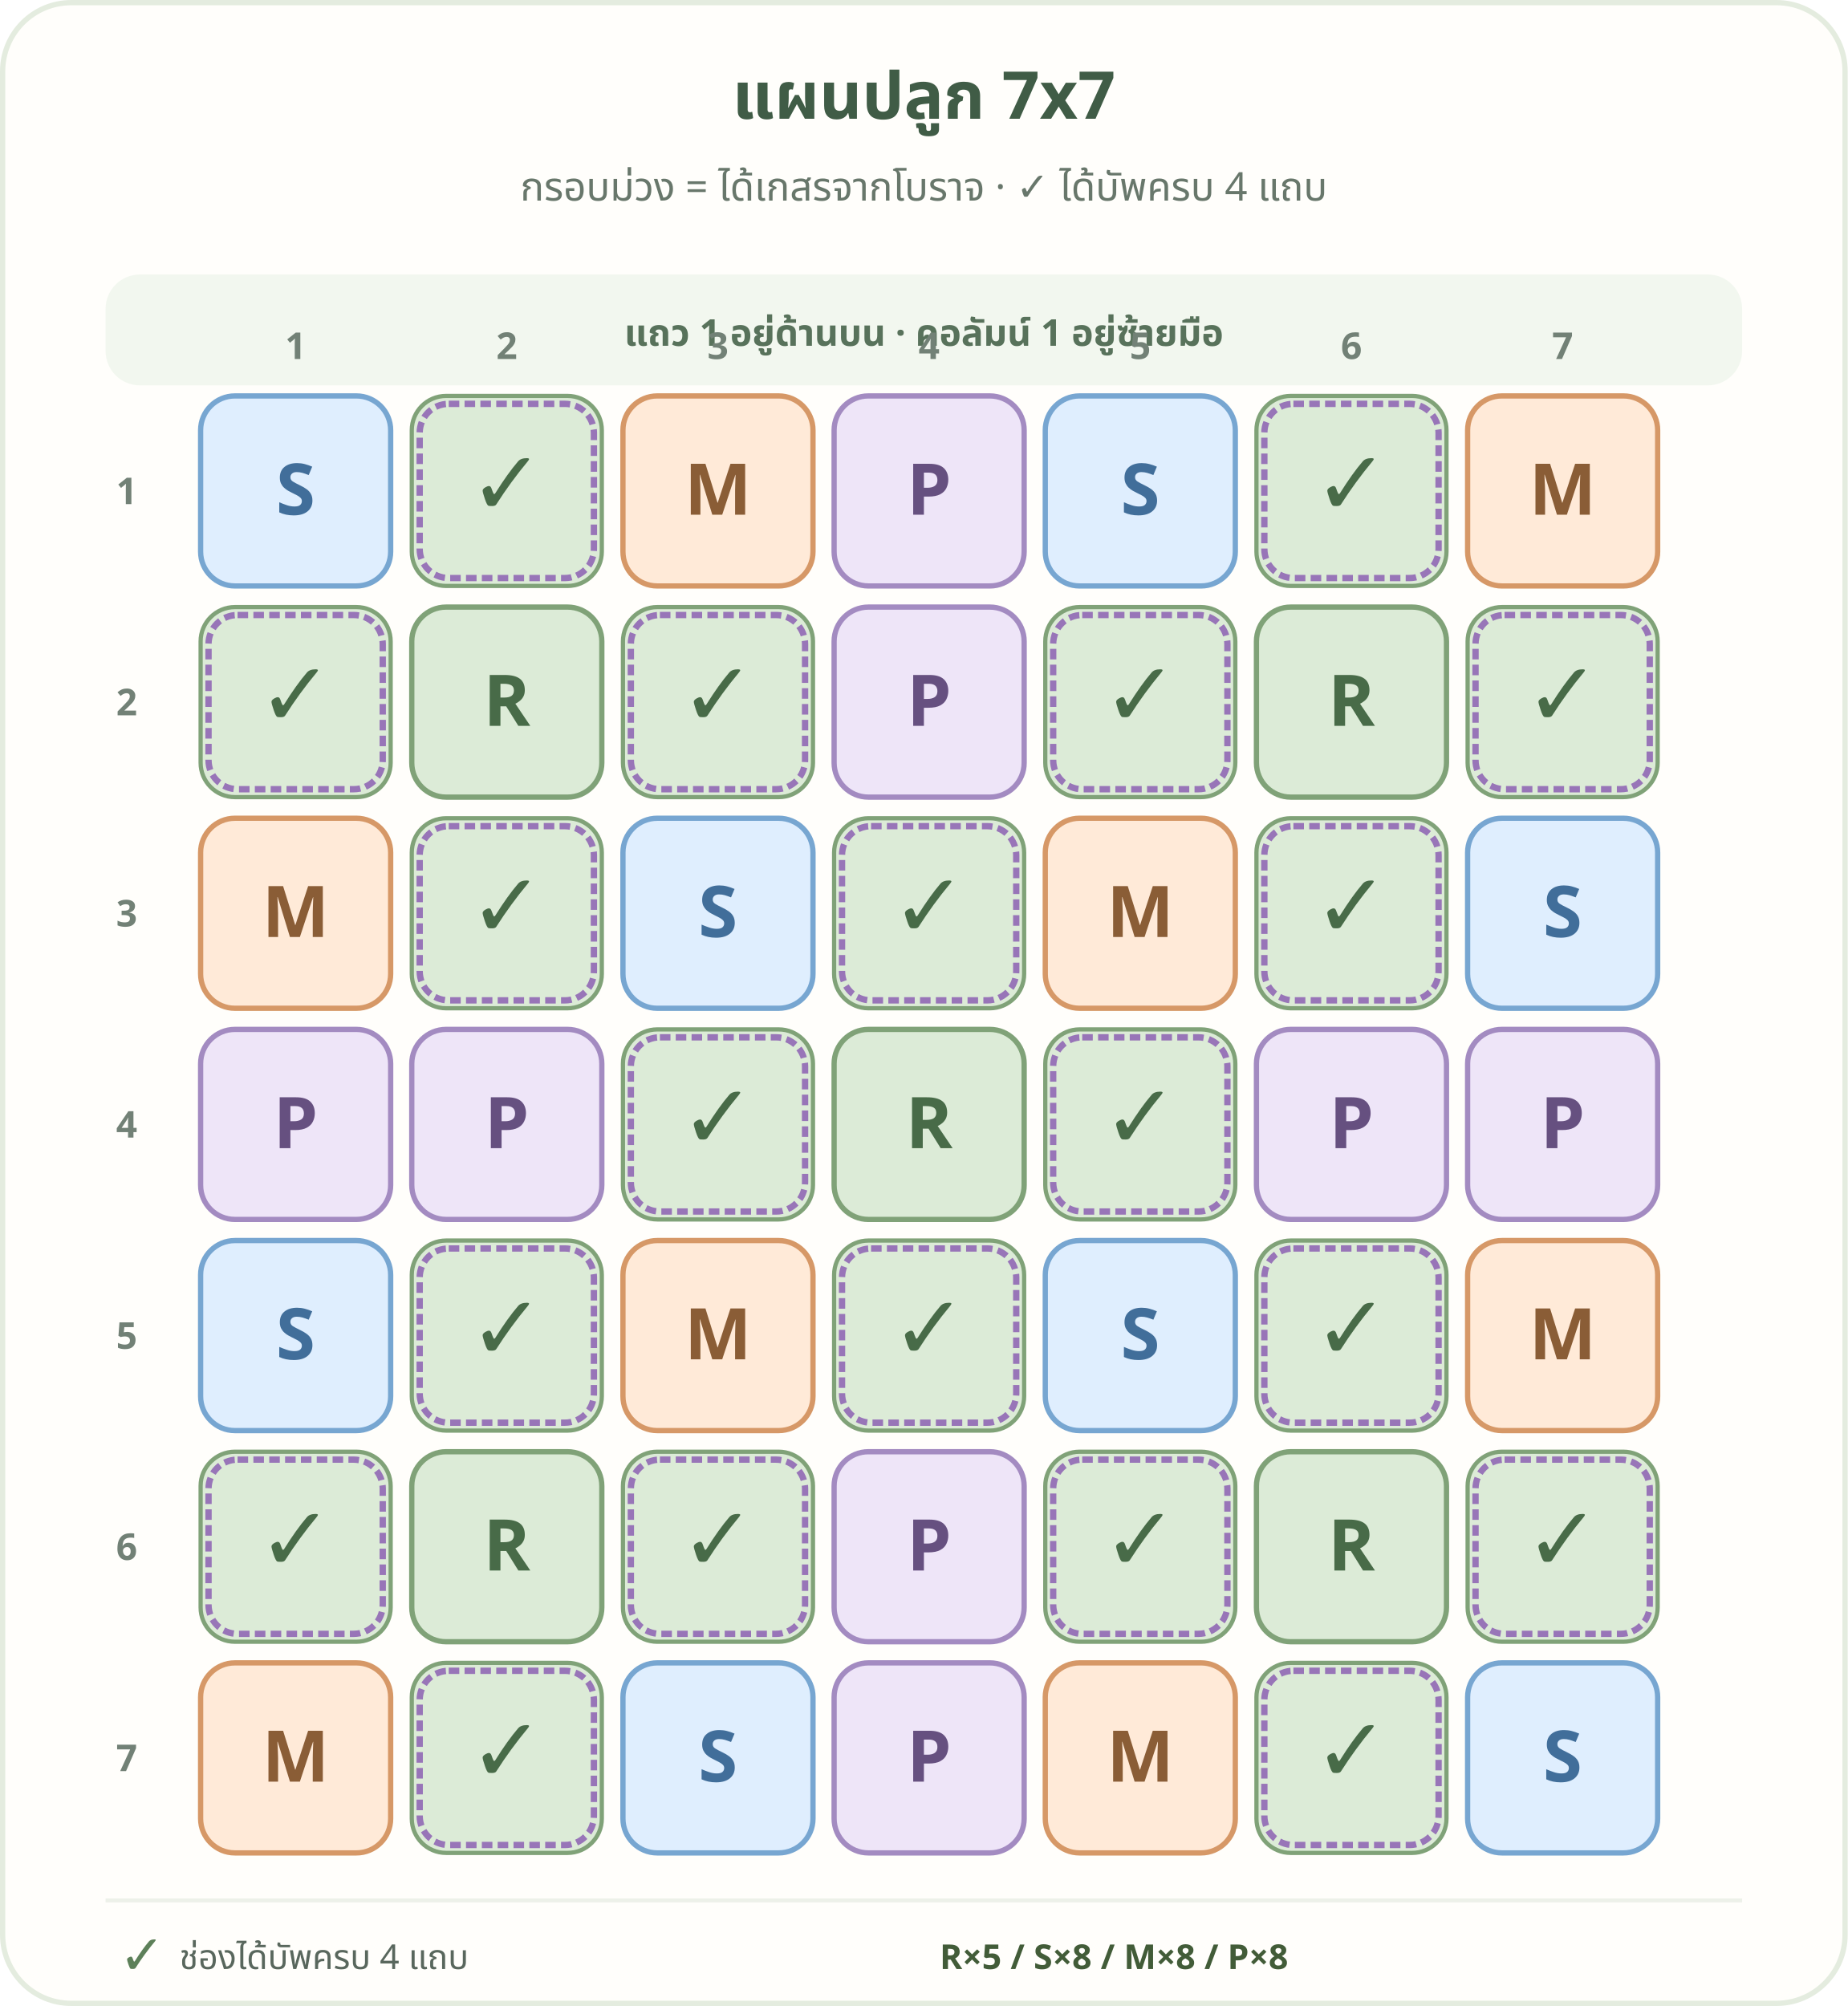
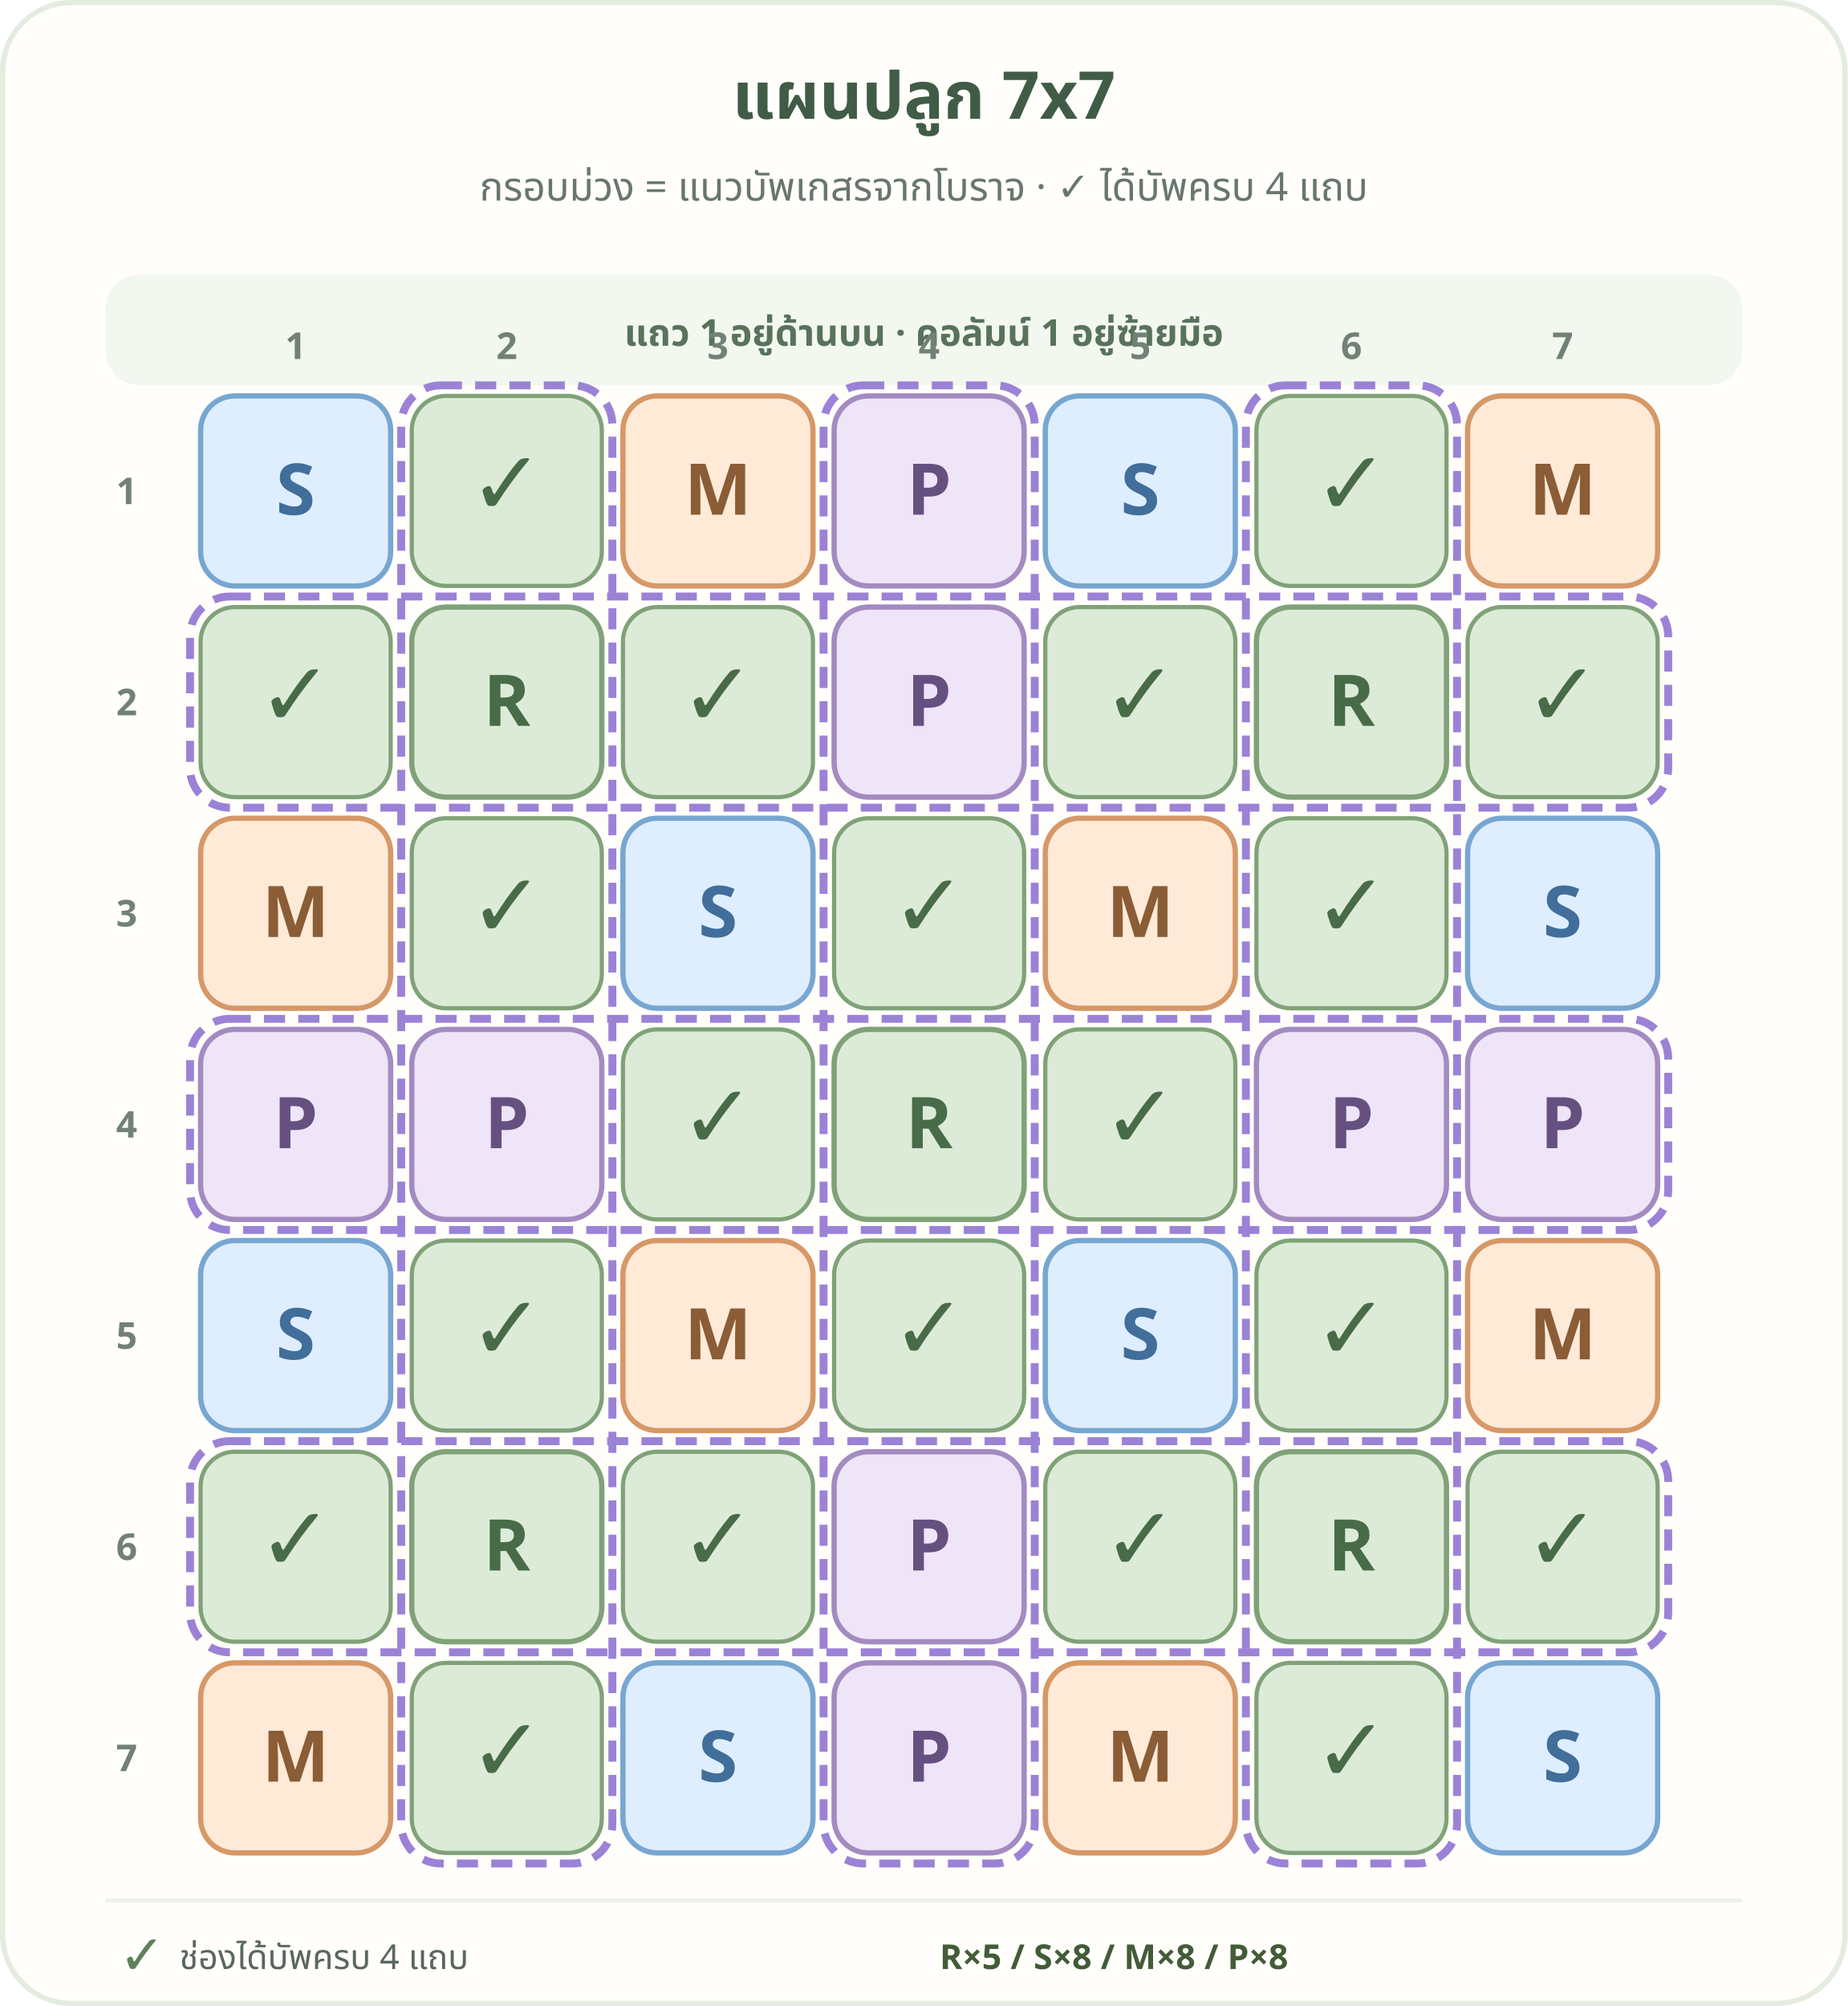
<svg xmlns="http://www.w3.org/2000/svg" width="700" height="760" viewBox="0 0 700 760" role="img" aria-labelledby="title desc">
  <rect x="1" y="1" width="698" height="758" rx="26" fill="#fffefb" stroke="#e4ecdf" stroke-width="2" />
  <text x="350" y="45" text-anchor="middle" font-family="Tahoma, Noto Sans Thai, sans-serif" font-size="25" font-weight="700" fill="#405c46">แผนปลูก 7x7</text>
-   <text x="350" y="76" text-anchor="middle" font-family="Tahoma, Noto Sans Thai, sans-serif" font-size="15" fill="#68776b">กรอบม่วง = ได้เกสรจากโบราจ · ✓ ได้บัพครบ 4 แถบ</text>
+   <text x="350" y="76" text-anchor="middle" font-family="Tahoma, Noto Sans Thai, sans-serif" font-size="15" fill="#68776b">กรอบม่วง = แนวบัพเกสรจากโบราจ · ✓ ได้บัพครบ 4 แถบ</text>
  <rect x="40" y="104" width="620" height="42" rx="13" fill="#f2f7ef" />
  <text x="350" y="131" text-anchor="middle" font-family="Tahoma, Noto Sans Thai, sans-serif" font-size="14" font-weight="700" fill="#58725b">แถว 1 อยู่ด้านบน · คอลัมน์ 1 อยู่ซ้ายมือ</text>
  <text x="112" y="136" text-anchor="middle" font-family="Tahoma, sans-serif" font-size="14" font-weight="700" fill="#728176">1</text>
  <text x="192" y="136" text-anchor="middle" font-family="Tahoma, sans-serif" font-size="14" font-weight="700" fill="#728176">2</text>
  <text x="272" y="136" text-anchor="middle" font-family="Tahoma, sans-serif" font-size="14" font-weight="700" fill="#728176">3</text>
  <text x="352" y="136" text-anchor="middle" font-family="Tahoma, sans-serif" font-size="14" font-weight="700" fill="#728176">4</text>
  <text x="432" y="136" text-anchor="middle" font-family="Tahoma, sans-serif" font-size="14" font-weight="700" fill="#728176">5</text>
  <text x="512" y="136" text-anchor="middle" font-family="Tahoma, sans-serif" font-size="14" font-weight="700" fill="#728176">6</text>
  <text x="592" y="136" text-anchor="middle" font-family="Tahoma, sans-serif" font-size="14" font-weight="700" fill="#728176">7</text>
  <text x="48" y="191" text-anchor="middle" font-family="Tahoma, sans-serif" font-size="14" font-weight="700" fill="#728176">1</text>
  <g aria-label="แถว 1 คอลัมน์ 1: สตรอว์เบอร์รี่สวน — บัพน้ำ">
    <rect x="76" y="150" width="72" height="72" rx="13" fill="#dfeefe" stroke="#77a6d1" stroke-width="2" />
    <text x="112" y="195" text-anchor="middle" font-family="Segoe UI Symbol, Tahoma, Noto Sans Thai, sans-serif" font-size="27" font-weight="750" fill="#416e9a">S</text>
  </g>
  <g aria-label="แถว 1 คอลัมน์ 2: ช่องปลูก — ได้รับบัพครบทั้ง 4 แถบ และได้รับเกสรจากโบราจ">
    <rect x="156" y="150" width="72" height="72" rx="13" fill="#dcebd7" stroke="#80a278" stroke-width="1.6" />
-     <rect x="159" y="153" width="66" height="66" rx="11" fill="none" stroke="#9875b8" stroke-width="2.4" stroke-dasharray="4 2" />
    <text x="192" y="195" text-anchor="middle" font-family="Segoe UI Symbol, Tahoma, Noto Sans Thai, sans-serif" font-size="34" font-weight="750" fill="#486b48">✓</text>
  </g>
  <g aria-label="แถว 1 คอลัมน์ 3: ดาวเรือง — บัพป้องกัน">
    <rect x="236" y="150" width="72" height="72" rx="13" fill="#ffead8" stroke="#d69867" stroke-width="2" />
    <text x="272" y="195" text-anchor="middle" font-family="Segoe UI Symbol, Tahoma, Noto Sans Thai, sans-serif" font-size="27" font-weight="750" fill="#8a5d36">M</text>
  </g>
  <g aria-label="แถว 1 คอลัมน์ 4: โบราจ — บัพเกสร">
    <rect x="316" y="150" width="72" height="72" rx="13" fill="#eee5f8" stroke="#a38bc1" stroke-width="2" />
    <text x="352" y="195" text-anchor="middle" font-family="Segoe UI Symbol, Tahoma, Noto Sans Thai, sans-serif" font-size="27" font-weight="750" fill="#665080">P</text>
  </g>
  <g aria-label="แถว 1 คอลัมน์ 5: สตรอว์เบอร์รี่สวน — บัพน้ำ">
    <rect x="396" y="150" width="72" height="72" rx="13" fill="#dfeefe" stroke="#77a6d1" stroke-width="2" />
    <text x="432" y="195" text-anchor="middle" font-family="Segoe UI Symbol, Tahoma, Noto Sans Thai, sans-serif" font-size="27" font-weight="750" fill="#416e9a">S</text>
  </g>
  <g aria-label="แถว 1 คอลัมน์ 6: ช่องปลูก — ได้รับบัพครบทั้ง 4 แถบ และได้รับเกสรจากโบราจ">
    <rect x="476" y="150" width="72" height="72" rx="13" fill="#dcebd7" stroke="#80a278" stroke-width="1.6" />
-     <rect x="479" y="153" width="66" height="66" rx="11" fill="none" stroke="#9875b8" stroke-width="2.4" stroke-dasharray="4 2" />
    <text x="512" y="195" text-anchor="middle" font-family="Segoe UI Symbol, Tahoma, Noto Sans Thai, sans-serif" font-size="34" font-weight="750" fill="#486b48">✓</text>
  </g>
  <g aria-label="แถว 1 คอลัมน์ 7: ดาวเรือง — บัพป้องกัน">
    <rect x="556" y="150" width="72" height="72" rx="13" fill="#ffead8" stroke="#d69867" stroke-width="2" />
    <text x="592" y="195" text-anchor="middle" font-family="Segoe UI Symbol, Tahoma, Noto Sans Thai, sans-serif" font-size="27" font-weight="750" fill="#8a5d36">M</text>
  </g>
  <text x="48" y="271" text-anchor="middle" font-family="Tahoma, sans-serif" font-size="14" font-weight="700" fill="#728176">2</text>
  <g aria-label="แถว 2 คอลัมน์ 1: ช่องปลูก — ได้รับบัพครบทั้ง 4 แถบ และได้รับเกสรจากโบราจ">
    <rect x="76" y="230" width="72" height="72" rx="13" fill="#dcebd7" stroke="#80a278" stroke-width="1.6" />
-     <rect x="79" y="233" width="66" height="66" rx="11" fill="none" stroke="#9875b8" stroke-width="2.4" stroke-dasharray="4 2" />
    <text x="112" y="275" text-anchor="middle" font-family="Segoe UI Symbol, Tahoma, Noto Sans Thai, sans-serif" font-size="34" font-weight="750" fill="#486b48">✓</text>
  </g>
  <g aria-label="แถว 2 คอลัมน์ 2: ถั่วรันเนอร์ — บัพดิน">
    <rect x="156" y="230" width="72" height="72" rx="13" fill="#dcebd7" stroke="#80a278" stroke-width="2" />
    <text x="192" y="275" text-anchor="middle" font-family="Segoe UI Symbol, Tahoma, Noto Sans Thai, sans-serif" font-size="27" font-weight="750" fill="#486b48">R</text>
  </g>
  <g aria-label="แถว 2 คอลัมน์ 3: ช่องปลูก — ได้รับบัพครบทั้ง 4 แถบ และได้รับเกสรจากโบราจ">
    <rect x="236" y="230" width="72" height="72" rx="13" fill="#dcebd7" stroke="#80a278" stroke-width="1.6" />
-     <rect x="239" y="233" width="66" height="66" rx="11" fill="none" stroke="#9875b8" stroke-width="2.4" stroke-dasharray="4 2" />
    <text x="272" y="275" text-anchor="middle" font-family="Segoe UI Symbol, Tahoma, Noto Sans Thai, sans-serif" font-size="34" font-weight="750" fill="#486b48">✓</text>
  </g>
  <g aria-label="แถว 2 คอลัมน์ 4: โบราจ — บัพเกสร">
    <rect x="316" y="230" width="72" height="72" rx="13" fill="#eee5f8" stroke="#a38bc1" stroke-width="2" />
    <text x="352" y="275" text-anchor="middle" font-family="Segoe UI Symbol, Tahoma, Noto Sans Thai, sans-serif" font-size="27" font-weight="750" fill="#665080">P</text>
  </g>
  <g aria-label="แถว 2 คอลัมน์ 5: ช่องปลูก — ได้รับบัพครบทั้ง 4 แถบ และได้รับเกสรจากโบราจ">
    <rect x="396" y="230" width="72" height="72" rx="13" fill="#dcebd7" stroke="#80a278" stroke-width="1.6" />
-     <rect x="399" y="233" width="66" height="66" rx="11" fill="none" stroke="#9875b8" stroke-width="2.4" stroke-dasharray="4 2" />
    <text x="432" y="275" text-anchor="middle" font-family="Segoe UI Symbol, Tahoma, Noto Sans Thai, sans-serif" font-size="34" font-weight="750" fill="#486b48">✓</text>
  </g>
  <g aria-label="แถว 2 คอลัมน์ 6: ถั่วรันเนอร์ — บัพดิน">
    <rect x="476" y="230" width="72" height="72" rx="13" fill="#dcebd7" stroke="#80a278" stroke-width="2" />
    <text x="512" y="275" text-anchor="middle" font-family="Segoe UI Symbol, Tahoma, Noto Sans Thai, sans-serif" font-size="27" font-weight="750" fill="#486b48">R</text>
  </g>
  <g aria-label="แถว 2 คอลัมน์ 7: ช่องปลูก — ได้รับบัพครบทั้ง 4 แถบ และได้รับเกสรจากโบราจ">
    <rect x="556" y="230" width="72" height="72" rx="13" fill="#dcebd7" stroke="#80a278" stroke-width="1.6" />
-     <rect x="559" y="233" width="66" height="66" rx="11" fill="none" stroke="#9875b8" stroke-width="2.4" stroke-dasharray="4 2" />
    <text x="592" y="275" text-anchor="middle" font-family="Segoe UI Symbol, Tahoma, Noto Sans Thai, sans-serif" font-size="34" font-weight="750" fill="#486b48">✓</text>
  </g>
  <text x="48" y="351" text-anchor="middle" font-family="Tahoma, sans-serif" font-size="14" font-weight="700" fill="#728176">3</text>
  <g aria-label="แถว 3 คอลัมน์ 1: ดาวเรือง — บัพป้องกัน">
    <rect x="76" y="310" width="72" height="72" rx="13" fill="#ffead8" stroke="#d69867" stroke-width="2" />
    <text x="112" y="355" text-anchor="middle" font-family="Segoe UI Symbol, Tahoma, Noto Sans Thai, sans-serif" font-size="27" font-weight="750" fill="#8a5d36">M</text>
  </g>
  <g aria-label="แถว 3 คอลัมน์ 2: ช่องปลูก — ได้รับบัพครบทั้ง 4 แถบ และได้รับเกสรจากโบราจ">
    <rect x="156" y="310" width="72" height="72" rx="13" fill="#dcebd7" stroke="#80a278" stroke-width="1.6" />
-     <rect x="159" y="313" width="66" height="66" rx="11" fill="none" stroke="#9875b8" stroke-width="2.4" stroke-dasharray="4 2" />
    <text x="192" y="355" text-anchor="middle" font-family="Segoe UI Symbol, Tahoma, Noto Sans Thai, sans-serif" font-size="34" font-weight="750" fill="#486b48">✓</text>
  </g>
  <g aria-label="แถว 3 คอลัมน์ 3: สตรอว์เบอร์รี่สวน — บัพน้ำ">
    <rect x="236" y="310" width="72" height="72" rx="13" fill="#dfeefe" stroke="#77a6d1" stroke-width="2" />
    <text x="272" y="355" text-anchor="middle" font-family="Segoe UI Symbol, Tahoma, Noto Sans Thai, sans-serif" font-size="27" font-weight="750" fill="#416e9a">S</text>
  </g>
  <g aria-label="แถว 3 คอลัมน์ 4: ช่องปลูก — ได้รับบัพครบทั้ง 4 แถบ และได้รับเกสรจากโบราจ">
    <rect x="316" y="310" width="72" height="72" rx="13" fill="#dcebd7" stroke="#80a278" stroke-width="1.6" />
-     <rect x="319" y="313" width="66" height="66" rx="11" fill="none" stroke="#9875b8" stroke-width="2.4" stroke-dasharray="4 2" />
    <text x="352" y="355" text-anchor="middle" font-family="Segoe UI Symbol, Tahoma, Noto Sans Thai, sans-serif" font-size="34" font-weight="750" fill="#486b48">✓</text>
  </g>
  <g aria-label="แถว 3 คอลัมน์ 5: ดาวเรือง — บัพป้องกัน">
    <rect x="396" y="310" width="72" height="72" rx="13" fill="#ffead8" stroke="#d69867" stroke-width="2" />
    <text x="432" y="355" text-anchor="middle" font-family="Segoe UI Symbol, Tahoma, Noto Sans Thai, sans-serif" font-size="27" font-weight="750" fill="#8a5d36">M</text>
  </g>
  <g aria-label="แถว 3 คอลัมน์ 6: ช่องปลูก — ได้รับบัพครบทั้ง 4 แถบ และได้รับเกสรจากโบราจ">
    <rect x="476" y="310" width="72" height="72" rx="13" fill="#dcebd7" stroke="#80a278" stroke-width="1.6" />
-     <rect x="479" y="313" width="66" height="66" rx="11" fill="none" stroke="#9875b8" stroke-width="2.4" stroke-dasharray="4 2" />
    <text x="512" y="355" text-anchor="middle" font-family="Segoe UI Symbol, Tahoma, Noto Sans Thai, sans-serif" font-size="34" font-weight="750" fill="#486b48">✓</text>
  </g>
  <g aria-label="แถว 3 คอลัมน์ 7: สตรอว์เบอร์รี่สวน — บัพน้ำ">
    <rect x="556" y="310" width="72" height="72" rx="13" fill="#dfeefe" stroke="#77a6d1" stroke-width="2" />
    <text x="592" y="355" text-anchor="middle" font-family="Segoe UI Symbol, Tahoma, Noto Sans Thai, sans-serif" font-size="27" font-weight="750" fill="#416e9a">S</text>
  </g>
  <text x="48" y="431" text-anchor="middle" font-family="Tahoma, sans-serif" font-size="14" font-weight="700" fill="#728176">4</text>
  <g aria-label="แถว 4 คอลัมน์ 1: โบราจ — บัพเกสร">
    <rect x="76" y="390" width="72" height="72" rx="13" fill="#eee5f8" stroke="#a38bc1" stroke-width="2" />
    <text x="112" y="435" text-anchor="middle" font-family="Segoe UI Symbol, Tahoma, Noto Sans Thai, sans-serif" font-size="27" font-weight="750" fill="#665080">P</text>
  </g>
  <g aria-label="แถว 4 คอลัมน์ 2: โบราจ — บัพเกสร">
    <rect x="156" y="390" width="72" height="72" rx="13" fill="#eee5f8" stroke="#a38bc1" stroke-width="2" />
    <text x="192" y="435" text-anchor="middle" font-family="Segoe UI Symbol, Tahoma, Noto Sans Thai, sans-serif" font-size="27" font-weight="750" fill="#665080">P</text>
  </g>
  <g aria-label="แถว 4 คอลัมน์ 3: ช่องปลูก — ได้รับบัพครบทั้ง 4 แถบ และได้รับเกสรจากโบราจ">
    <rect x="236" y="390" width="72" height="72" rx="13" fill="#dcebd7" stroke="#80a278" stroke-width="1.6" />
-     <rect x="239" y="393" width="66" height="66" rx="11" fill="none" stroke="#9875b8" stroke-width="2.4" stroke-dasharray="4 2" />
    <text x="272" y="435" text-anchor="middle" font-family="Segoe UI Symbol, Tahoma, Noto Sans Thai, sans-serif" font-size="34" font-weight="750" fill="#486b48">✓</text>
  </g>
  <g aria-label="แถว 4 คอลัมน์ 4: ถั่วรันเนอร์ — บัพดิน">
    <rect x="316" y="390" width="72" height="72" rx="13" fill="#dcebd7" stroke="#80a278" stroke-width="2" />
    <text x="352" y="435" text-anchor="middle" font-family="Segoe UI Symbol, Tahoma, Noto Sans Thai, sans-serif" font-size="27" font-weight="750" fill="#486b48">R</text>
  </g>
  <g aria-label="แถว 4 คอลัมน์ 5: ช่องปลูก — ได้รับบัพครบทั้ง 4 แถบ และได้รับเกสรจากโบราจ">
    <rect x="396" y="390" width="72" height="72" rx="13" fill="#dcebd7" stroke="#80a278" stroke-width="1.6" />
-     <rect x="399" y="393" width="66" height="66" rx="11" fill="none" stroke="#9875b8" stroke-width="2.4" stroke-dasharray="4 2" />
    <text x="432" y="435" text-anchor="middle" font-family="Segoe UI Symbol, Tahoma, Noto Sans Thai, sans-serif" font-size="34" font-weight="750" fill="#486b48">✓</text>
  </g>
  <g aria-label="แถว 4 คอลัมน์ 6: โบราจ — บัพเกสร">
    <rect x="476" y="390" width="72" height="72" rx="13" fill="#eee5f8" stroke="#a38bc1" stroke-width="2" />
    <text x="512" y="435" text-anchor="middle" font-family="Segoe UI Symbol, Tahoma, Noto Sans Thai, sans-serif" font-size="27" font-weight="750" fill="#665080">P</text>
  </g>
  <g aria-label="แถว 4 คอลัมน์ 7: โบราจ — บัพเกสร">
    <rect x="556" y="390" width="72" height="72" rx="13" fill="#eee5f8" stroke="#a38bc1" stroke-width="2" />
    <text x="592" y="435" text-anchor="middle" font-family="Segoe UI Symbol, Tahoma, Noto Sans Thai, sans-serif" font-size="27" font-weight="750" fill="#665080">P</text>
  </g>
  <text x="48" y="511" text-anchor="middle" font-family="Tahoma, sans-serif" font-size="14" font-weight="700" fill="#728176">5</text>
  <g aria-label="แถว 5 คอลัมน์ 1: สตรอว์เบอร์รี่สวน — บัพน้ำ">
    <rect x="76" y="470" width="72" height="72" rx="13" fill="#dfeefe" stroke="#77a6d1" stroke-width="2" />
    <text x="112" y="515" text-anchor="middle" font-family="Segoe UI Symbol, Tahoma, Noto Sans Thai, sans-serif" font-size="27" font-weight="750" fill="#416e9a">S</text>
  </g>
  <g aria-label="แถว 5 คอลัมน์ 2: ช่องปลูก — ได้รับบัพครบทั้ง 4 แถบ และได้รับเกสรจากโบราจ">
    <rect x="156" y="470" width="72" height="72" rx="13" fill="#dcebd7" stroke="#80a278" stroke-width="1.6" />
-     <rect x="159" y="473" width="66" height="66" rx="11" fill="none" stroke="#9875b8" stroke-width="2.4" stroke-dasharray="4 2" />
    <text x="192" y="515" text-anchor="middle" font-family="Segoe UI Symbol, Tahoma, Noto Sans Thai, sans-serif" font-size="34" font-weight="750" fill="#486b48">✓</text>
  </g>
  <g aria-label="แถว 5 คอลัมน์ 3: ดาวเรือง — บัพป้องกัน">
    <rect x="236" y="470" width="72" height="72" rx="13" fill="#ffead8" stroke="#d69867" stroke-width="2" />
    <text x="272" y="515" text-anchor="middle" font-family="Segoe UI Symbol, Tahoma, Noto Sans Thai, sans-serif" font-size="27" font-weight="750" fill="#8a5d36">M</text>
  </g>
  <g aria-label="แถว 5 คอลัมน์ 4: ช่องปลูก — ได้รับบัพครบทั้ง 4 แถบ และได้รับเกสรจากโบราจ">
    <rect x="316" y="470" width="72" height="72" rx="13" fill="#dcebd7" stroke="#80a278" stroke-width="1.6" />
-     <rect x="319" y="473" width="66" height="66" rx="11" fill="none" stroke="#9875b8" stroke-width="2.4" stroke-dasharray="4 2" />
    <text x="352" y="515" text-anchor="middle" font-family="Segoe UI Symbol, Tahoma, Noto Sans Thai, sans-serif" font-size="34" font-weight="750" fill="#486b48">✓</text>
  </g>
  <g aria-label="แถว 5 คอลัมน์ 5: สตรอว์เบอร์รี่สวน — บัพน้ำ">
    <rect x="396" y="470" width="72" height="72" rx="13" fill="#dfeefe" stroke="#77a6d1" stroke-width="2" />
    <text x="432" y="515" text-anchor="middle" font-family="Segoe UI Symbol, Tahoma, Noto Sans Thai, sans-serif" font-size="27" font-weight="750" fill="#416e9a">S</text>
  </g>
  <g aria-label="แถว 5 คอลัมน์ 6: ช่องปลูก — ได้รับบัพครบทั้ง 4 แถบ และได้รับเกสรจากโบราจ">
    <rect x="476" y="470" width="72" height="72" rx="13" fill="#dcebd7" stroke="#80a278" stroke-width="1.6" />
-     <rect x="479" y="473" width="66" height="66" rx="11" fill="none" stroke="#9875b8" stroke-width="2.4" stroke-dasharray="4 2" />
    <text x="512" y="515" text-anchor="middle" font-family="Segoe UI Symbol, Tahoma, Noto Sans Thai, sans-serif" font-size="34" font-weight="750" fill="#486b48">✓</text>
  </g>
  <g aria-label="แถว 5 คอลัมน์ 7: ดาวเรือง — บัพป้องกัน">
    <rect x="556" y="470" width="72" height="72" rx="13" fill="#ffead8" stroke="#d69867" stroke-width="2" />
    <text x="592" y="515" text-anchor="middle" font-family="Segoe UI Symbol, Tahoma, Noto Sans Thai, sans-serif" font-size="27" font-weight="750" fill="#8a5d36">M</text>
  </g>
  <text x="48" y="591" text-anchor="middle" font-family="Tahoma, sans-serif" font-size="14" font-weight="700" fill="#728176">6</text>
  <g aria-label="แถว 6 คอลัมน์ 1: ช่องปลูก — ได้รับบัพครบทั้ง 4 แถบ และได้รับเกสรจากโบราจ">
    <rect x="76" y="550" width="72" height="72" rx="13" fill="#dcebd7" stroke="#80a278" stroke-width="1.6" />
-     <rect x="79" y="553" width="66" height="66" rx="11" fill="none" stroke="#9875b8" stroke-width="2.4" stroke-dasharray="4 2" />
    <text x="112" y="595" text-anchor="middle" font-family="Segoe UI Symbol, Tahoma, Noto Sans Thai, sans-serif" font-size="34" font-weight="750" fill="#486b48">✓</text>
  </g>
  <g aria-label="แถว 6 คอลัมน์ 2: ถั่วรันเนอร์ — บัพดิน">
    <rect x="156" y="550" width="72" height="72" rx="13" fill="#dcebd7" stroke="#80a278" stroke-width="2" />
    <text x="192" y="595" text-anchor="middle" font-family="Segoe UI Symbol, Tahoma, Noto Sans Thai, sans-serif" font-size="27" font-weight="750" fill="#486b48">R</text>
  </g>
  <g aria-label="แถว 6 คอลัมน์ 3: ช่องปลูก — ได้รับบัพครบทั้ง 4 แถบ และได้รับเกสรจากโบราจ">
    <rect x="236" y="550" width="72" height="72" rx="13" fill="#dcebd7" stroke="#80a278" stroke-width="1.6" />
-     <rect x="239" y="553" width="66" height="66" rx="11" fill="none" stroke="#9875b8" stroke-width="2.4" stroke-dasharray="4 2" />
    <text x="272" y="595" text-anchor="middle" font-family="Segoe UI Symbol, Tahoma, Noto Sans Thai, sans-serif" font-size="34" font-weight="750" fill="#486b48">✓</text>
  </g>
  <g aria-label="แถว 6 คอลัมน์ 4: โบราจ — บัพเกสร">
    <rect x="316" y="550" width="72" height="72" rx="13" fill="#eee5f8" stroke="#a38bc1" stroke-width="2" />
    <text x="352" y="595" text-anchor="middle" font-family="Segoe UI Symbol, Tahoma, Noto Sans Thai, sans-serif" font-size="27" font-weight="750" fill="#665080">P</text>
  </g>
  <g aria-label="แถว 6 คอลัมน์ 5: ช่องปลูก — ได้รับบัพครบทั้ง 4 แถบ และได้รับเกสรจากโบราจ">
    <rect x="396" y="550" width="72" height="72" rx="13" fill="#dcebd7" stroke="#80a278" stroke-width="1.6" />
-     <rect x="399" y="553" width="66" height="66" rx="11" fill="none" stroke="#9875b8" stroke-width="2.4" stroke-dasharray="4 2" />
    <text x="432" y="595" text-anchor="middle" font-family="Segoe UI Symbol, Tahoma, Noto Sans Thai, sans-serif" font-size="34" font-weight="750" fill="#486b48">✓</text>
  </g>
  <g aria-label="แถว 6 คอลัมน์ 6: ถั่วรันเนอร์ — บัพดิน">
    <rect x="476" y="550" width="72" height="72" rx="13" fill="#dcebd7" stroke="#80a278" stroke-width="2" />
    <text x="512" y="595" text-anchor="middle" font-family="Segoe UI Symbol, Tahoma, Noto Sans Thai, sans-serif" font-size="27" font-weight="750" fill="#486b48">R</text>
  </g>
  <g aria-label="แถว 6 คอลัมน์ 7: ช่องปลูก — ได้รับบัพครบทั้ง 4 แถบ และได้รับเกสรจากโบราจ">
    <rect x="556" y="550" width="72" height="72" rx="13" fill="#dcebd7" stroke="#80a278" stroke-width="1.6" />
-     <rect x="559" y="553" width="66" height="66" rx="11" fill="none" stroke="#9875b8" stroke-width="2.4" stroke-dasharray="4 2" />
    <text x="592" y="595" text-anchor="middle" font-family="Segoe UI Symbol, Tahoma, Noto Sans Thai, sans-serif" font-size="34" font-weight="750" fill="#486b48">✓</text>
  </g>
  <text x="48" y="671" text-anchor="middle" font-family="Tahoma, sans-serif" font-size="14" font-weight="700" fill="#728176">7</text>
  <g aria-label="แถว 7 คอลัมน์ 1: ดาวเรือง — บัพป้องกัน">
    <rect x="76" y="630" width="72" height="72" rx="13" fill="#ffead8" stroke="#d69867" stroke-width="2" />
    <text x="112" y="675" text-anchor="middle" font-family="Segoe UI Symbol, Tahoma, Noto Sans Thai, sans-serif" font-size="27" font-weight="750" fill="#8a5d36">M</text>
  </g>
  <g aria-label="แถว 7 คอลัมน์ 2: ช่องปลูก — ได้รับบัพครบทั้ง 4 แถบ และได้รับเกสรจากโบราจ">
    <rect x="156" y="630" width="72" height="72" rx="13" fill="#dcebd7" stroke="#80a278" stroke-width="1.6" />
-     <rect x="159" y="633" width="66" height="66" rx="11" fill="none" stroke="#9875b8" stroke-width="2.4" stroke-dasharray="4 2" />
    <text x="192" y="675" text-anchor="middle" font-family="Segoe UI Symbol, Tahoma, Noto Sans Thai, sans-serif" font-size="34" font-weight="750" fill="#486b48">✓</text>
  </g>
  <g aria-label="แถว 7 คอลัมน์ 3: สตรอว์เบอร์รี่สวน — บัพน้ำ">
    <rect x="236" y="630" width="72" height="72" rx="13" fill="#dfeefe" stroke="#77a6d1" stroke-width="2" />
    <text x="272" y="675" text-anchor="middle" font-family="Segoe UI Symbol, Tahoma, Noto Sans Thai, sans-serif" font-size="27" font-weight="750" fill="#416e9a">S</text>
  </g>
  <g aria-label="แถว 7 คอลัมน์ 4: โบราจ — บัพเกสร">
    <rect x="316" y="630" width="72" height="72" rx="13" fill="#eee5f8" stroke="#a38bc1" stroke-width="2" />
    <text x="352" y="675" text-anchor="middle" font-family="Segoe UI Symbol, Tahoma, Noto Sans Thai, sans-serif" font-size="27" font-weight="750" fill="#665080">P</text>
  </g>
  <g aria-label="แถว 7 คอลัมน์ 5: ดาวเรือง — บัพป้องกัน">
    <rect x="396" y="630" width="72" height="72" rx="13" fill="#ffead8" stroke="#d69867" stroke-width="2" />
    <text x="432" y="675" text-anchor="middle" font-family="Segoe UI Symbol, Tahoma, Noto Sans Thai, sans-serif" font-size="27" font-weight="750" fill="#8a5d36">M</text>
  </g>
  <g aria-label="แถว 7 คอลัมน์ 6: ช่องปลูก — ได้รับบัพครบทั้ง 4 แถบ และได้รับเกสรจากโบราจ">
    <rect x="476" y="630" width="72" height="72" rx="13" fill="#dcebd7" stroke="#80a278" stroke-width="1.6" />
-     <rect x="479" y="633" width="66" height="66" rx="11" fill="none" stroke="#9875b8" stroke-width="2.4" stroke-dasharray="4 2" />
    <text x="512" y="675" text-anchor="middle" font-family="Segoe UI Symbol, Tahoma, Noto Sans Thai, sans-serif" font-size="34" font-weight="750" fill="#486b48">✓</text>
  </g>
  <g aria-label="แถว 7 คอลัมน์ 7: สตรอว์เบอร์รี่สวน — บัพน้ำ">
    <rect x="556" y="630" width="72" height="72" rx="13" fill="#dfeefe" stroke="#77a6d1" stroke-width="2" />
    <text x="592" y="675" text-anchor="middle" font-family="Segoe UI Symbol, Tahoma, Noto Sans Thai, sans-serif" font-size="27" font-weight="750" fill="#416e9a">S</text>
  </g>
+   <rect aria-label="แนวบัพโบราจ แถว 2" x="72" y="226" width="560" height="80" rx="15" fill="none" stroke="#9b82d6" stroke-width="3" stroke-dasharray="8 5" pointer-events="none" />
+   <rect aria-label="แนวบัพโบราจ แถว 4" x="72" y="386" width="560" height="80" rx="15" fill="none" stroke="#9b82d6" stroke-width="3" stroke-dasharray="8 5" pointer-events="none" />
+   <rect aria-label="แนวบัพโบราจ แถว 6" x="72" y="546" width="560" height="80" rx="15" fill="none" stroke="#9b82d6" stroke-width="3" stroke-dasharray="8 5" pointer-events="none" />
+   <rect aria-label="แนวบัพโบราจ คอลัมน์ 2" x="152" y="146" width="80" height="560" rx="15" fill="none" stroke="#9b82d6" stroke-width="3" stroke-dasharray="8 5" pointer-events="none" />
+   <rect aria-label="แนวบัพโบราจ คอลัมน์ 4" x="312" y="146" width="80" height="560" rx="15" fill="none" stroke="#9b82d6" stroke-width="3" stroke-dasharray="8 5" pointer-events="none" />
+   <rect aria-label="แนวบัพโบราจ คอลัมน์ 6" x="472" y="146" width="80" height="560" rx="15" fill="none" stroke="#9b82d6" stroke-width="3" stroke-dasharray="8 5" pointer-events="none" />
  <path d="M40 720 H660" stroke="#edf1e9" stroke-width="1.5" />
  <text x="45" y="748" font-family="Segoe UI Symbol, Tahoma, sans-serif" font-size="21" font-weight="700" fill="#5d8059">✓</text>
  <text x="68" y="746" font-family="Tahoma, Noto Sans Thai, sans-serif" font-size="13" fill="#59675d">ช่องได้บัพครบ 4 แถบ</text>
  <text x="356" y="746" font-family="Tahoma, sans-serif" font-size="13" font-weight="700" fill="#425c38">R×5 / S×8 / M×8 / P×8</text>
</svg>
